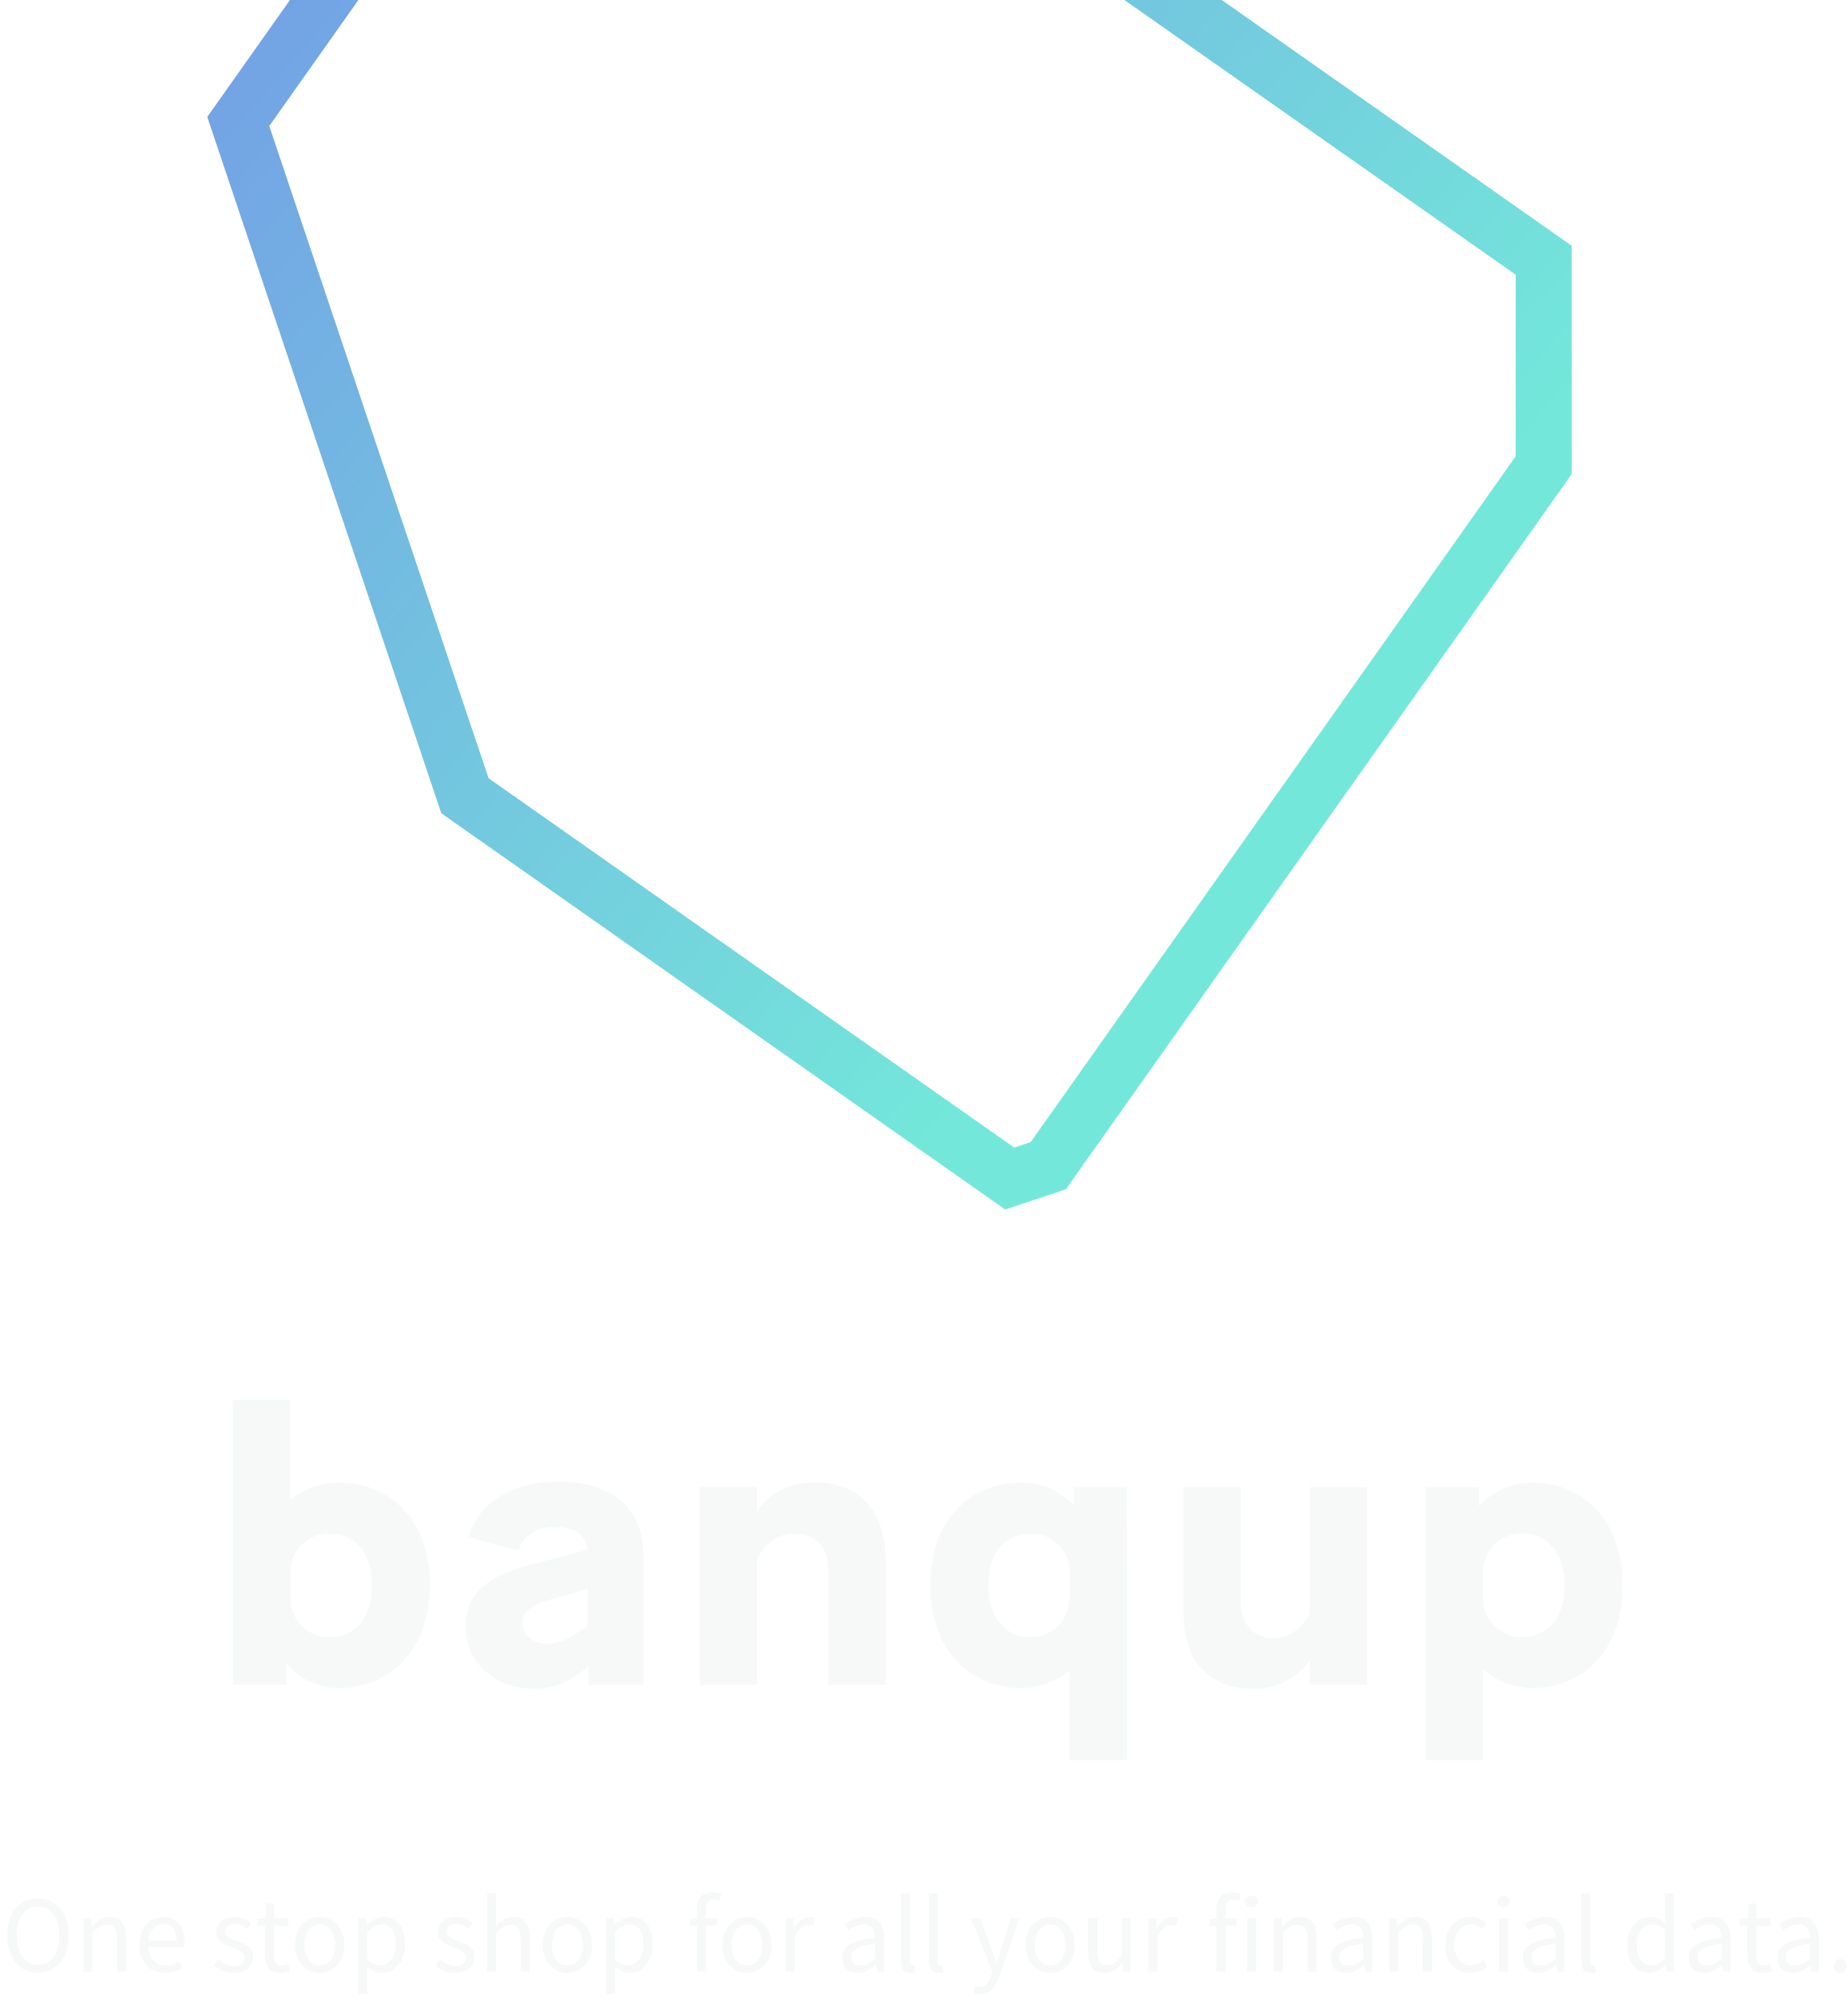
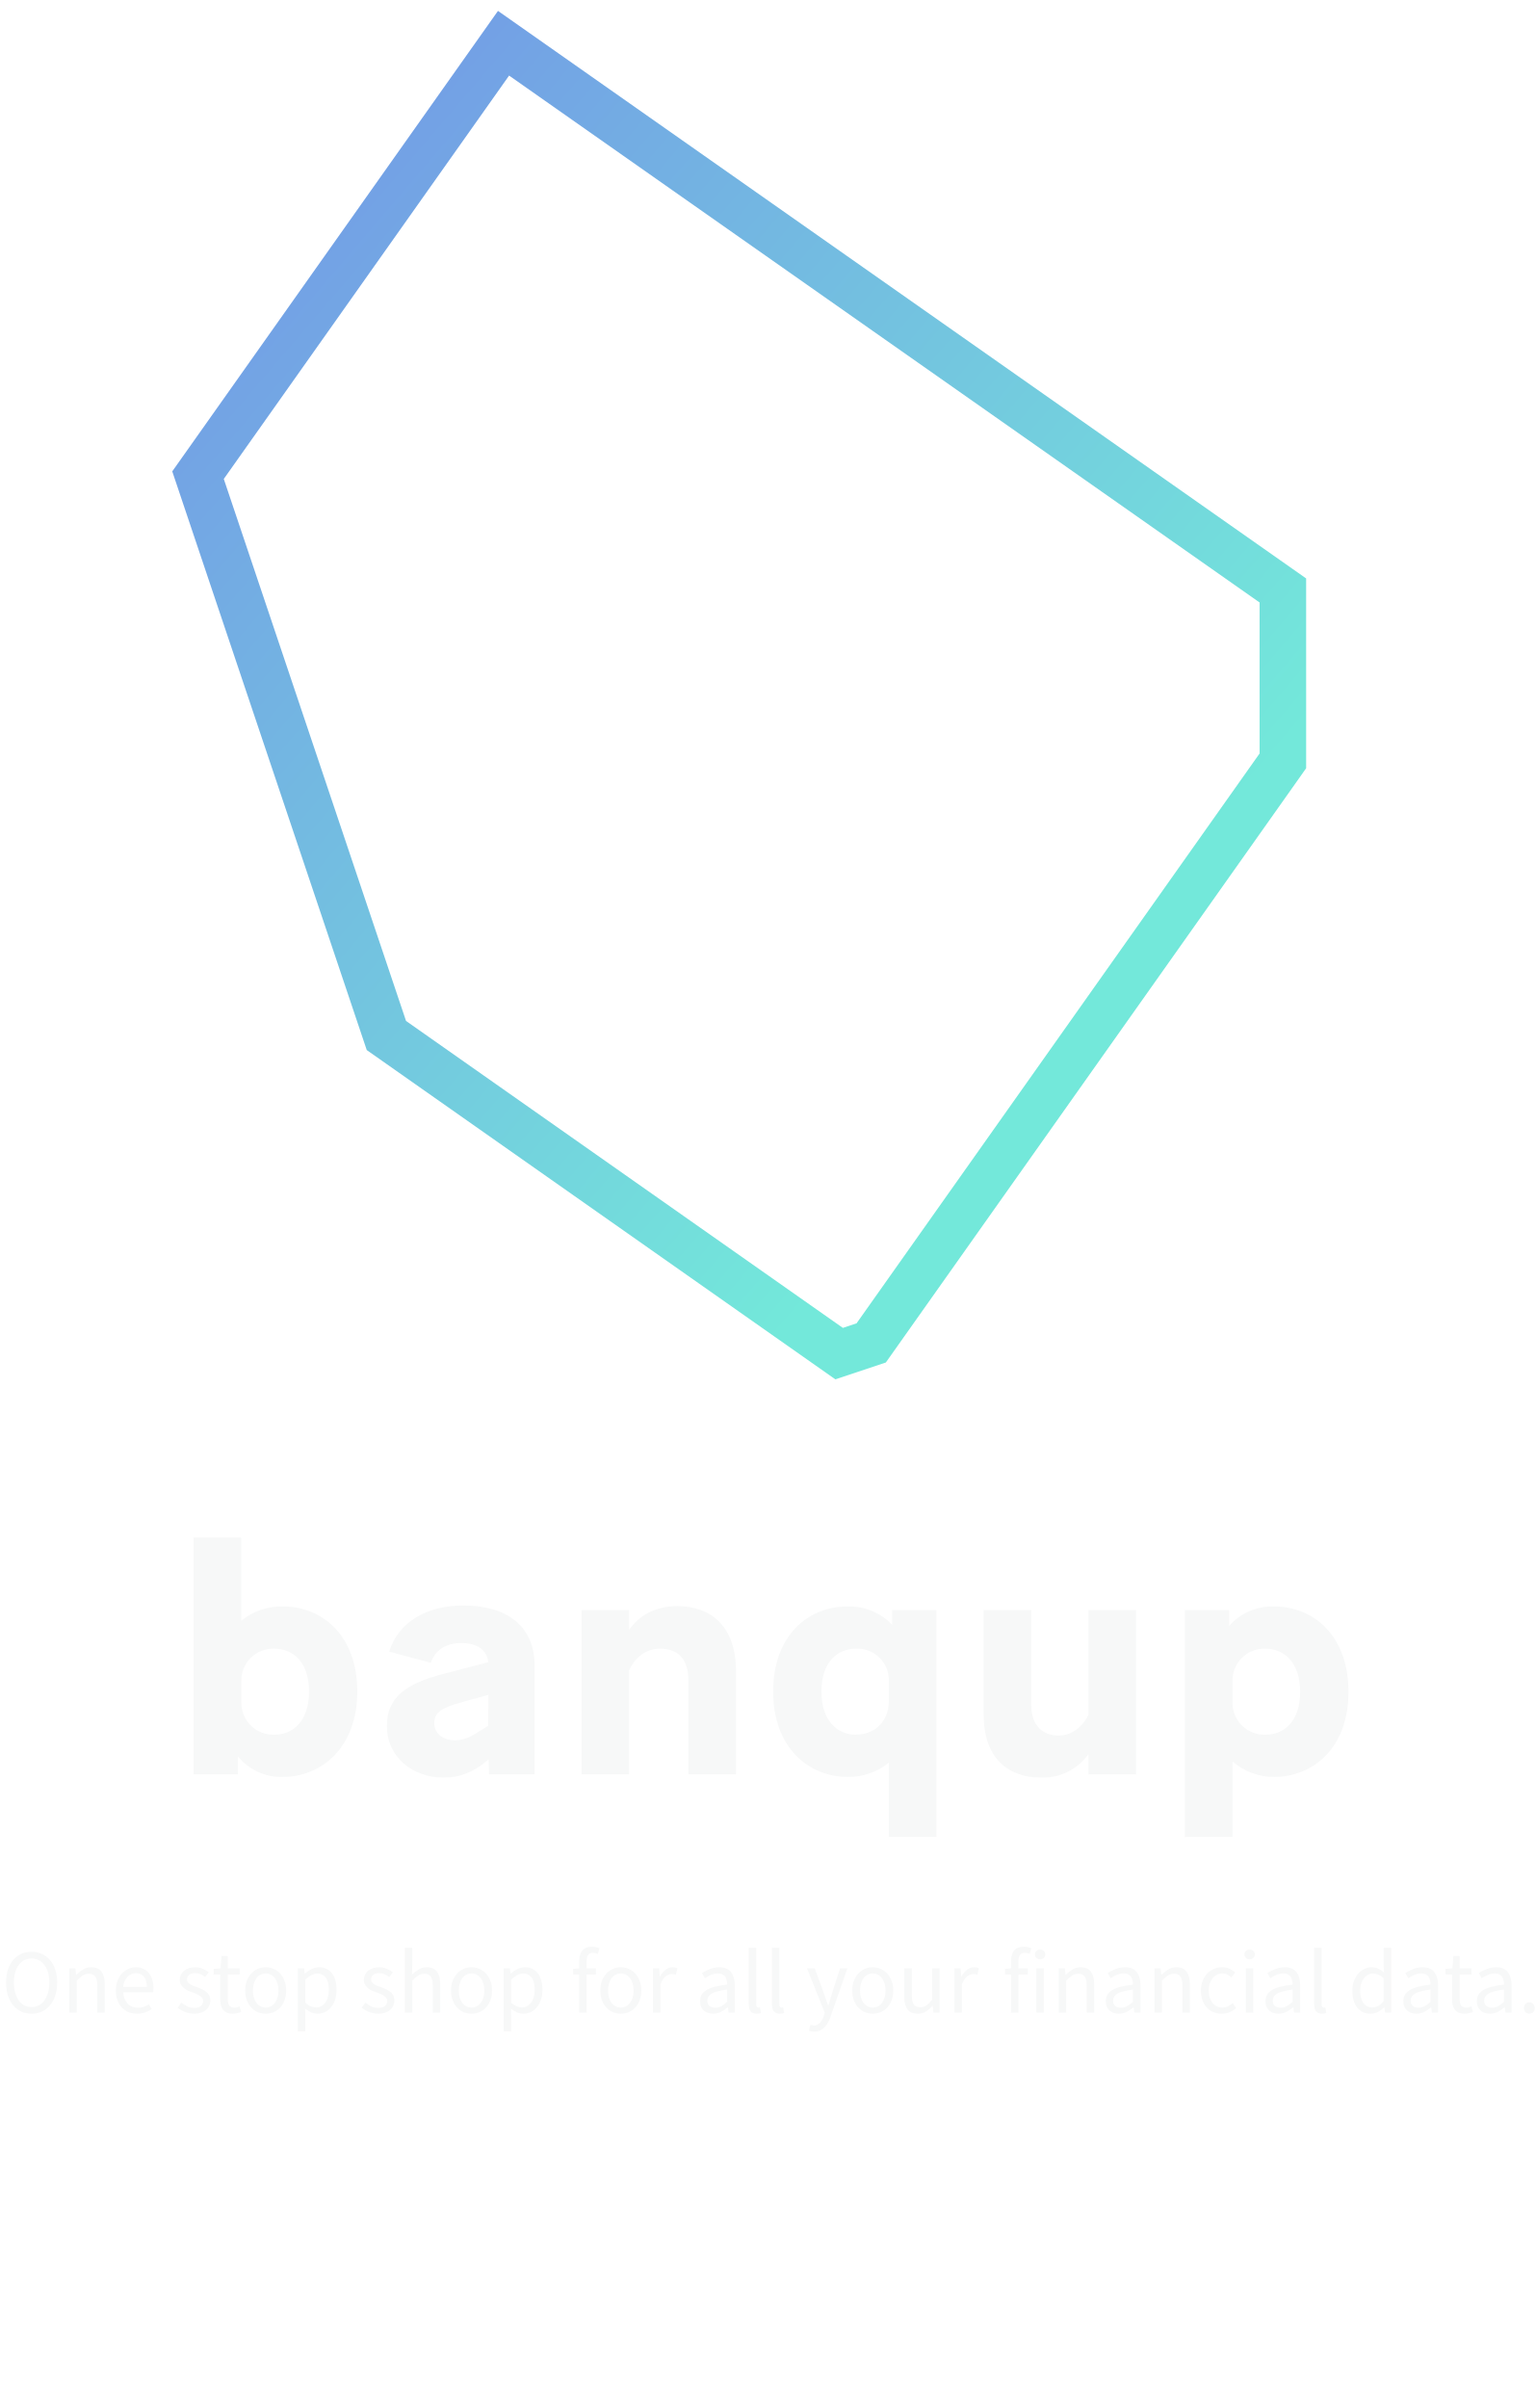
- <svg xmlns="http://www.w3.org/2000/svg" width="236" height="255" viewBox="0 0 236 255" fill="none">
+ <svg xmlns="http://www.w3.org/2000/svg" width="236" height="370" viewBox="0 0 236 255" fill="none">
  <path d="M76.532 -55.826L26.473 14.928L56.363 103.846L128.381 154.441L136.139 151.855L199.537 62.24L200.734 60.539V31.378L76.532 -55.826ZM193.581 35.075V58.275L131.635 145.841L129.537 146.537L62.401 99.372L34.392 16.093L78.24 -45.887L193.581 35.075Z" fill="url(#paint0_linear_1137_98)" />
  <path d="M43.484 215.529C42.168 215.573 40.859 215.312 39.66 214.767C38.462 214.223 37.406 213.409 36.575 212.39V215.136H29.75V178.752H37.07V191.547C38.87 190.06 41.149 189.276 43.484 189.339C49.476 189.339 54.91 193.748 54.91 202.409C54.91 211.07 49.357 215.529 43.484 215.529ZM42.161 209.048C44.976 209.048 47.493 207.02 47.493 202.409C47.493 197.798 44.954 195.821 42.161 195.821C41.492 195.797 40.826 195.91 40.202 196.153C39.579 196.396 39.013 196.764 38.538 197.234C38.063 197.704 37.689 198.266 37.441 198.886C37.192 199.505 37.074 200.169 37.093 200.836V203.982C37.069 204.651 37.184 205.318 37.429 205.941C37.674 206.565 38.045 207.131 38.519 207.606C38.992 208.081 39.558 208.454 40.181 208.702C40.805 208.95 41.473 209.068 42.144 209.048H42.161Z" fill="#F7F8F8" />
  <path d="M68.148 215.631C63.525 215.631 59.459 212.592 59.459 207.677C59.459 203.319 62.404 201.196 68.047 199.724L75.052 197.899C74.798 195.922 73.227 194.961 70.89 194.961C68.553 194.961 66.876 196.029 66.217 198L59.814 196.281C61.239 191.62 65.76 189.188 71.195 189.188C77.997 189.188 82.164 192.428 82.164 198.461V215.136H75.153L75.103 212.805L74.95 212.957C72.816 214.771 70.738 215.631 68.148 215.631ZM69.871 209.907C71.144 209.907 72.157 209.503 73.633 208.537L75.018 207.677L75.069 202.915L71.009 204.038C68.064 204.847 66.74 205.554 66.74 207.228C66.723 209.048 68.351 209.907 69.871 209.907Z" fill="#F7F8F8" />
  <path d="M96.686 199.168V215.136H89.366V189.895H96.686V192.934C98.263 190.687 100.752 189.289 104.102 189.289C109.283 189.289 113.112 192.428 113.112 199.269V215.136H105.792V200.735C105.792 197.242 104.063 195.821 101.422 195.821C99.479 195.821 97.649 196.989 96.686 199.168Z" fill="#F7F8F8" />
  <path d="M143.92 224.752H136.599V213.35C134.806 214.802 132.556 215.574 130.247 215.529C124.357 215.529 118.822 211.12 118.822 202.409C118.822 193.698 124.307 189.339 130.197 189.339C131.482 189.295 132.762 189.523 133.952 190.007C135.143 190.491 136.218 191.22 137.106 192.148V189.895H143.914L143.92 224.752ZM131.576 209.025C134.319 209.025 136.554 207.15 136.605 203.909V200.836C136.629 200.171 136.516 199.508 136.272 198.889C136.028 198.269 135.658 197.706 135.186 197.236C134.714 196.765 134.15 196.396 133.529 196.153C132.908 195.909 132.243 195.796 131.576 195.821C128.733 195.821 126.244 197.848 126.244 202.409C126.244 206.97 128.733 209.048 131.576 209.048V209.025Z" fill="#F7F8F8" />
  <path d="M167.277 212.036C166.452 213.194 165.351 214.13 164.073 214.757C162.795 215.385 161.38 215.685 159.957 215.631C154.928 215.631 151.172 212.643 151.172 205.953V189.895H158.493V204.465C158.493 207.835 160.424 209.177 162.71 209.177C164.49 209.177 166.269 208.054 167.283 205.981V189.895H174.603V215.136H167.283L167.277 212.036Z" fill="#F7F8F8" />
  <path d="M189.418 213.148V224.752H182.098V189.895H188.906V192.327C189.764 191.351 190.828 190.577 192.021 190.06C193.215 189.543 194.509 189.297 195.81 189.339C201.807 189.339 207.241 193.748 207.241 202.46C207.241 211.171 201.717 215.529 195.815 215.529C193.462 215.547 191.185 214.699 189.418 213.148ZM194.486 209.048C197.302 209.048 199.819 207.02 199.819 202.46C199.819 197.899 197.279 195.821 194.486 195.821C193.818 195.797 193.151 195.91 192.528 196.153C191.905 196.396 191.338 196.764 190.863 197.234C190.388 197.704 190.015 198.266 189.766 198.886C189.518 199.505 189.399 200.169 189.418 200.836V203.982C189.394 204.654 189.509 205.323 189.755 205.949C190.002 206.575 190.375 207.143 190.852 207.618C191.328 208.094 191.898 208.466 192.525 208.712C193.153 208.958 193.824 209.072 194.498 209.048H194.486Z" fill="#F7F8F8" />
  <path d="M4.855 251.92C4.276 251.92 3.744 251.808 3.259 251.584C2.783 251.36 2.372 251.043 2.027 250.632C1.682 250.212 1.411 249.708 1.215 249.12C1.028 248.523 0.935 247.855 0.935 247.118C0.935 246.381 1.028 245.723 1.215 245.144C1.411 244.556 1.682 244.061 2.027 243.66C2.372 243.249 2.783 242.937 3.259 242.722C3.744 242.507 4.276 242.4 4.855 242.4C5.434 242.4 5.961 242.512 6.437 242.736C6.922 242.951 7.338 243.263 7.683 243.674C8.038 244.075 8.308 244.57 8.495 245.158C8.691 245.737 8.789 246.39 8.789 247.118C8.789 247.855 8.691 248.523 8.495 249.12C8.308 249.708 8.038 250.212 7.683 250.632C7.338 251.043 6.922 251.36 6.437 251.584C5.961 251.808 5.434 251.92 4.855 251.92ZM4.855 250.898C5.266 250.898 5.634 250.809 5.961 250.632C6.297 250.455 6.582 250.203 6.815 249.876C7.058 249.54 7.244 249.143 7.375 248.686C7.506 248.219 7.571 247.697 7.571 247.118C7.571 246.549 7.506 246.035 7.375 245.578C7.244 245.121 7.058 244.733 6.815 244.416C6.582 244.099 6.297 243.856 5.961 243.688C5.634 243.511 5.266 243.422 4.855 243.422C4.444 243.422 4.071 243.511 3.735 243.688C3.408 243.856 3.124 244.099 2.881 244.416C2.648 244.733 2.466 245.121 2.335 245.578C2.204 246.035 2.139 246.549 2.139 247.118C2.139 247.697 2.204 248.219 2.335 248.686C2.466 249.143 2.648 249.54 2.881 249.876C3.124 250.203 3.408 250.455 3.735 250.632C4.071 250.809 4.444 250.898 4.855 250.898ZM10.652 251.752V244.948H11.604L11.702 245.928H11.744C12.071 245.601 12.411 245.331 12.766 245.116C13.13 244.892 13.55 244.78 14.026 244.78C14.745 244.78 15.267 245.004 15.594 245.452C15.93 245.9 16.098 246.563 16.098 247.44V251.752H14.95V247.594C14.95 246.95 14.847 246.488 14.642 246.208C14.437 245.919 14.11 245.774 13.662 245.774C13.307 245.774 12.995 245.863 12.724 246.04C12.453 246.217 12.145 246.479 11.8 246.824V251.752H10.652ZM21.066 251.92C20.609 251.92 20.18 251.841 19.778 251.682C19.386 251.514 19.041 251.281 18.742 250.982C18.453 250.674 18.224 250.301 18.056 249.862C17.888 249.423 17.804 248.924 17.804 248.364C17.804 247.804 17.888 247.305 18.056 246.866C18.233 246.418 18.462 246.04 18.742 245.732C19.032 245.424 19.358 245.191 19.722 245.032C20.086 244.864 20.464 244.78 20.856 244.78C21.285 244.78 21.668 244.855 22.004 245.004C22.349 245.153 22.634 245.368 22.858 245.648C23.091 245.928 23.269 246.264 23.39 246.656C23.512 247.048 23.572 247.487 23.572 247.972C23.572 248.093 23.567 248.215 23.558 248.336C23.558 248.448 23.549 248.546 23.53 248.63H18.938C18.985 249.358 19.209 249.937 19.61 250.366C20.021 250.786 20.553 250.996 21.206 250.996C21.533 250.996 21.831 250.949 22.102 250.856C22.382 250.753 22.648 250.623 22.9 250.464L23.306 251.22C23.008 251.407 22.676 251.57 22.312 251.71C21.948 251.85 21.533 251.92 21.066 251.92ZM18.924 247.804H22.564C22.564 247.113 22.415 246.591 22.116 246.236C21.827 245.872 21.416 245.69 20.884 245.69C20.642 245.69 20.408 245.737 20.184 245.83C19.97 245.923 19.773 246.063 19.596 246.25C19.419 246.427 19.27 246.647 19.148 246.908C19.036 247.169 18.962 247.468 18.924 247.804ZM29.834 251.92C29.349 251.92 28.887 251.831 28.448 251.654C28.009 251.477 27.627 251.253 27.3 250.982L27.874 250.212C28.173 250.455 28.476 250.651 28.784 250.8C29.102 250.949 29.465 251.024 29.876 251.024C30.324 251.024 30.66 250.921 30.884 250.716C31.108 250.511 31.22 250.259 31.22 249.96C31.22 249.783 31.174 249.629 31.08 249.498C30.987 249.367 30.866 249.255 30.716 249.162C30.576 249.059 30.413 248.971 30.226 248.896C30.04 248.821 29.853 248.747 29.666 248.672C29.424 248.588 29.181 248.495 28.938 248.392C28.695 248.28 28.476 248.149 28.28 248C28.093 247.841 27.939 247.659 27.818 247.454C27.697 247.249 27.636 247.001 27.636 246.712C27.636 246.441 27.688 246.189 27.79 245.956C27.902 245.713 28.056 245.508 28.252 245.34C28.457 245.163 28.705 245.027 28.994 244.934C29.284 244.831 29.61 244.78 29.974 244.78C30.404 244.78 30.796 244.855 31.15 245.004C31.514 245.153 31.827 245.335 32.088 245.55L31.542 246.278C31.309 246.101 31.066 245.956 30.814 245.844C30.562 245.732 30.287 245.676 29.988 245.676C29.559 245.676 29.241 245.774 29.036 245.97C28.84 246.166 28.742 246.395 28.742 246.656C28.742 246.815 28.784 246.955 28.868 247.076C28.952 247.188 29.064 247.291 29.204 247.384C29.344 247.468 29.503 247.547 29.68 247.622C29.867 247.687 30.058 247.757 30.254 247.832C30.497 247.925 30.739 248.023 30.982 248.126C31.234 248.229 31.458 248.359 31.654 248.518C31.85 248.667 32.009 248.854 32.13 249.078C32.261 249.302 32.326 249.573 32.326 249.89C32.326 250.17 32.27 250.431 32.158 250.674C32.056 250.917 31.897 251.131 31.682 251.318C31.477 251.505 31.215 251.649 30.898 251.752C30.59 251.864 30.235 251.92 29.834 251.92ZM35.79 251.92C35.426 251.92 35.118 251.864 34.866 251.752C34.623 251.64 34.423 251.486 34.264 251.29C34.115 251.094 34.007 250.856 33.942 250.576C33.877 250.296 33.844 249.988 33.844 249.652V245.886H32.836V245.018L33.9 244.948L34.04 243.044H35.006V244.948H36.84V245.886H35.006V249.666C35.006 250.086 35.081 250.413 35.23 250.646C35.389 250.87 35.664 250.982 36.056 250.982C36.177 250.982 36.308 250.963 36.448 250.926C36.588 250.889 36.714 250.847 36.826 250.8L37.05 251.668C36.863 251.733 36.658 251.789 36.434 251.836C36.219 251.892 36.005 251.92 35.79 251.92ZM40.833 251.92C40.413 251.92 40.012 251.841 39.629 251.682C39.256 251.523 38.924 251.295 38.635 250.996C38.346 250.688 38.112 250.315 37.935 249.876C37.767 249.428 37.683 248.924 37.683 248.364C37.683 247.795 37.767 247.291 37.935 246.852C38.112 246.404 38.346 246.026 38.635 245.718C38.924 245.41 39.256 245.177 39.629 245.018C40.012 244.859 40.413 244.78 40.833 244.78C41.253 244.78 41.65 244.859 42.023 245.018C42.406 245.177 42.742 245.41 43.031 245.718C43.32 246.026 43.549 246.404 43.717 246.852C43.894 247.291 43.983 247.795 43.983 248.364C43.983 248.924 43.894 249.428 43.717 249.876C43.549 250.315 43.32 250.688 43.031 250.996C42.742 251.295 42.406 251.523 42.023 251.682C41.65 251.841 41.253 251.92 40.833 251.92ZM40.833 250.968C41.122 250.968 41.388 250.907 41.631 250.786C41.874 250.655 42.079 250.478 42.247 250.254C42.424 250.021 42.56 249.745 42.653 249.428C42.746 249.111 42.793 248.756 42.793 248.364C42.793 247.972 42.746 247.617 42.653 247.3C42.56 246.973 42.424 246.693 42.247 246.46C42.079 246.227 41.874 246.049 41.631 245.928C41.388 245.797 41.122 245.732 40.833 245.732C40.544 245.732 40.278 245.797 40.035 245.928C39.792 246.049 39.582 246.227 39.405 246.46C39.237 246.693 39.106 246.973 39.013 247.3C38.92 247.617 38.873 247.972 38.873 248.364C38.873 248.756 38.92 249.111 39.013 249.428C39.106 249.745 39.237 250.021 39.405 250.254C39.582 250.478 39.792 250.655 40.035 250.786C40.278 250.907 40.544 250.968 40.833 250.968ZM45.775 254.622V244.948H46.727L46.825 245.732H46.867C47.175 245.471 47.511 245.247 47.875 245.06C48.248 244.873 48.636 244.78 49.037 244.78C49.476 244.78 49.863 244.864 50.199 245.032C50.535 245.191 50.815 245.424 51.039 245.732C51.263 246.031 51.431 246.395 51.543 246.824C51.664 247.244 51.725 247.72 51.725 248.252C51.725 248.831 51.646 249.349 51.487 249.806C51.328 250.254 51.114 250.637 50.843 250.954C50.572 251.271 50.26 251.514 49.905 251.682C49.55 251.841 49.177 251.92 48.785 251.92C48.468 251.92 48.15 251.85 47.833 251.71C47.525 251.57 47.212 251.379 46.895 251.136L46.923 252.326V254.622H45.775ZM48.589 250.954C48.869 250.954 49.126 250.893 49.359 250.772C49.602 250.641 49.807 250.464 49.975 250.24C50.152 250.007 50.288 249.722 50.381 249.386C50.484 249.05 50.535 248.672 50.535 248.252C50.535 247.879 50.502 247.538 50.437 247.23C50.372 246.922 50.264 246.661 50.115 246.446C49.975 246.222 49.788 246.049 49.555 245.928C49.331 245.807 49.06 245.746 48.743 245.746C48.454 245.746 48.16 245.825 47.861 245.984C47.572 246.143 47.259 246.371 46.923 246.67V250.24C47.231 250.501 47.53 250.688 47.819 250.8C48.108 250.903 48.365 250.954 48.589 250.954ZM58.121 251.92C57.636 251.92 57.174 251.831 56.735 251.654C56.297 251.477 55.914 251.253 55.587 250.982L56.161 250.212C56.46 250.455 56.763 250.651 57.071 250.8C57.389 250.949 57.753 251.024 58.163 251.024C58.611 251.024 58.947 250.921 59.171 250.716C59.395 250.511 59.507 250.259 59.507 249.96C59.507 249.783 59.461 249.629 59.367 249.498C59.274 249.367 59.153 249.255 59.003 249.162C58.863 249.059 58.7 248.971 58.513 248.896C58.327 248.821 58.14 248.747 57.953 248.672C57.711 248.588 57.468 248.495 57.225 248.392C56.983 248.28 56.763 248.149 56.567 248C56.381 247.841 56.227 247.659 56.105 247.454C55.984 247.249 55.923 247.001 55.923 246.712C55.923 246.441 55.975 246.189 56.077 245.956C56.189 245.713 56.343 245.508 56.539 245.34C56.745 245.163 56.992 245.027 57.281 244.934C57.571 244.831 57.897 244.78 58.261 244.78C58.691 244.78 59.083 244.855 59.437 245.004C59.801 245.153 60.114 245.335 60.375 245.55L59.829 246.278C59.596 246.101 59.353 245.956 59.101 245.844C58.849 245.732 58.574 245.676 58.275 245.676C57.846 245.676 57.529 245.774 57.323 245.97C57.127 246.166 57.029 246.395 57.029 246.656C57.029 246.815 57.071 246.955 57.155 247.076C57.239 247.188 57.351 247.291 57.491 247.384C57.631 247.468 57.79 247.547 57.967 247.622C58.154 247.687 58.345 247.757 58.541 247.832C58.784 247.925 59.027 248.023 59.269 248.126C59.521 248.229 59.745 248.359 59.941 248.518C60.137 248.667 60.296 248.854 60.417 249.078C60.548 249.302 60.613 249.573 60.613 249.89C60.613 250.17 60.557 250.431 60.445 250.674C60.343 250.917 60.184 251.131 59.969 251.318C59.764 251.505 59.503 251.649 59.185 251.752C58.877 251.864 58.523 251.92 58.121 251.92ZM62.209 251.752V241.784H63.356V244.5L63.315 245.9C63.641 245.592 63.982 245.331 64.337 245.116C64.691 244.892 65.106 244.78 65.582 244.78C66.301 244.78 66.824 245.004 67.15 245.452C67.487 245.9 67.654 246.563 67.654 247.44V251.752H66.507V247.594C66.507 246.95 66.404 246.488 66.198 246.208C65.993 245.919 65.666 245.774 65.219 245.774C64.864 245.774 64.551 245.863 64.281 246.04C64.01 246.217 63.702 246.479 63.356 246.824V251.752H62.209ZM72.47 251.92C72.05 251.92 71.648 251.841 71.266 251.682C70.892 251.523 70.561 251.295 70.272 250.996C69.982 250.688 69.749 250.315 69.572 249.876C69.404 249.428 69.32 248.924 69.32 248.364C69.32 247.795 69.404 247.291 69.572 246.852C69.749 246.404 69.982 246.026 70.272 245.718C70.561 245.41 70.892 245.177 71.266 245.018C71.648 244.859 72.05 244.78 72.47 244.78C72.89 244.78 73.286 244.859 73.66 245.018C74.042 245.177 74.378 245.41 74.668 245.718C74.957 246.026 75.186 246.404 75.354 246.852C75.531 247.291 75.62 247.795 75.62 248.364C75.62 248.924 75.531 249.428 75.354 249.876C75.186 250.315 74.957 250.688 74.668 250.996C74.378 251.295 74.042 251.523 73.66 251.682C73.286 251.841 72.89 251.92 72.47 251.92ZM72.47 250.968C72.759 250.968 73.025 250.907 73.268 250.786C73.51 250.655 73.716 250.478 73.884 250.254C74.061 250.021 74.196 249.745 74.29 249.428C74.383 249.111 74.43 248.756 74.43 248.364C74.43 247.972 74.383 247.617 74.29 247.3C74.196 246.973 74.061 246.693 73.884 246.46C73.716 246.227 73.51 246.049 73.268 245.928C73.025 245.797 72.759 245.732 72.47 245.732C72.18 245.732 71.914 245.797 71.672 245.928C71.429 246.049 71.219 246.227 71.042 246.46C70.874 246.693 70.743 246.973 70.65 247.3C70.556 247.617 70.51 247.972 70.51 248.364C70.51 248.756 70.556 249.111 70.65 249.428C70.743 249.745 70.874 250.021 71.042 250.254C71.219 250.478 71.429 250.655 71.672 250.786C71.914 250.907 72.18 250.968 72.47 250.968ZM77.412 254.622V244.948H78.364L78.462 245.732H78.504C78.812 245.471 79.148 245.247 79.512 245.06C79.885 244.873 80.272 244.78 80.674 244.78C81.112 244.78 81.5 244.864 81.836 245.032C82.172 245.191 82.452 245.424 82.676 245.732C82.9 246.031 83.068 246.395 83.18 246.824C83.301 247.244 83.362 247.72 83.362 248.252C83.362 248.831 83.282 249.349 83.124 249.806C82.965 250.254 82.75 250.637 82.48 250.954C82.209 251.271 81.896 251.514 81.542 251.682C81.187 251.841 80.814 251.92 80.422 251.92C80.104 251.92 79.787 251.85 79.47 251.71C79.162 251.57 78.849 251.379 78.532 251.136L78.56 252.326V254.622H77.412ZM80.226 250.954C80.506 250.954 80.762 250.893 80.996 250.772C81.238 250.641 81.444 250.464 81.612 250.24C81.789 250.007 81.924 249.722 82.018 249.386C82.12 249.05 82.172 248.672 82.172 248.252C82.172 247.879 82.139 247.538 82.074 247.23C82.008 246.922 81.901 246.661 81.752 246.446C81.612 246.222 81.425 246.049 81.192 245.928C80.968 245.807 80.697 245.746 80.38 245.746C80.09 245.746 79.796 245.825 79.498 245.984C79.208 246.143 78.896 246.371 78.56 246.67V250.24C78.868 250.501 79.166 250.688 79.456 250.8C79.745 250.903 80.002 250.954 80.226 250.954ZM89.01 251.752V245.886H88.086V245.018L89.01 244.948V243.87C89.01 243.17 89.169 242.619 89.486 242.218C89.813 241.817 90.317 241.616 90.998 241.616C91.213 241.616 91.413 241.639 91.6 241.686C91.796 241.723 91.973 241.775 92.132 241.84L91.88 242.722C91.628 242.61 91.371 242.554 91.11 242.554C90.475 242.554 90.158 242.993 90.158 243.87V244.948H91.6V245.886H90.158V251.752H89.01ZM95.411 251.92C94.991 251.92 94.59 251.841 94.207 251.682C93.834 251.523 93.502 251.295 93.213 250.996C92.924 250.688 92.691 250.315 92.513 249.876C92.345 249.428 92.261 248.924 92.261 248.364C92.261 247.795 92.345 247.291 92.513 246.852C92.691 246.404 92.924 246.026 93.213 245.718C93.502 245.41 93.834 245.177 94.207 245.018C94.59 244.859 94.991 244.78 95.411 244.78C95.831 244.78 96.228 244.859 96.601 245.018C96.984 245.177 97.32 245.41 97.609 245.718C97.898 246.026 98.127 246.404 98.295 246.852C98.472 247.291 98.561 247.795 98.561 248.364C98.561 248.924 98.472 249.428 98.295 249.876C98.127 250.315 97.898 250.688 97.609 250.996C97.32 251.295 96.984 251.523 96.601 251.682C96.228 251.841 95.831 251.92 95.411 251.92ZM95.411 250.968C95.701 250.968 95.966 250.907 96.209 250.786C96.452 250.655 96.657 250.478 96.825 250.254C97.002 250.021 97.138 249.745 97.231 249.428C97.325 249.111 97.371 248.756 97.371 248.364C97.371 247.972 97.325 247.617 97.231 247.3C97.138 246.973 97.002 246.693 96.825 246.46C96.657 246.227 96.452 246.049 96.209 245.928C95.966 245.797 95.701 245.732 95.411 245.732C95.122 245.732 94.856 245.797 94.613 245.928C94.371 246.049 94.16 246.227 93.983 246.46C93.815 246.693 93.684 246.973 93.591 247.3C93.498 247.617 93.451 247.972 93.451 248.364C93.451 248.756 93.498 249.111 93.591 249.428C93.684 249.745 93.815 250.021 93.983 250.254C94.16 250.478 94.371 250.655 94.613 250.786C94.856 250.907 95.122 250.968 95.411 250.968ZM100.353 251.752V244.948H101.305L101.403 246.18H101.445C101.678 245.751 101.958 245.41 102.285 245.158C102.621 244.906 102.985 244.78 103.377 244.78C103.648 244.78 103.89 244.827 104.105 244.92L103.881 245.928C103.769 245.891 103.666 245.863 103.573 245.844C103.48 245.825 103.363 245.816 103.223 245.816C102.934 245.816 102.63 245.933 102.313 246.166C102.005 246.399 101.734 246.805 101.501 247.384V251.752H100.353ZM109.577 251.92C109.008 251.92 108.532 251.752 108.149 251.416C107.776 251.08 107.589 250.604 107.589 249.988C107.589 249.241 107.921 248.672 108.583 248.28C109.246 247.879 110.305 247.599 111.761 247.44C111.761 247.225 111.738 247.015 111.691 246.81C111.654 246.605 111.584 246.423 111.481 246.264C111.379 246.105 111.234 245.979 111.047 245.886C110.87 245.783 110.641 245.732 110.361 245.732C109.969 245.732 109.601 245.807 109.255 245.956C108.91 246.105 108.602 246.273 108.331 246.46L107.883 245.662C108.201 245.457 108.588 245.261 109.045 245.074C109.503 244.878 110.007 244.78 110.557 244.78C111.388 244.78 111.99 245.037 112.363 245.55C112.737 246.054 112.923 246.731 112.923 247.58V251.752H111.971L111.873 250.94H111.831C111.505 251.211 111.155 251.444 110.781 251.64C110.408 251.827 110.007 251.92 109.577 251.92ZM109.913 250.996C110.24 250.996 110.548 250.921 110.837 250.772C111.127 250.613 111.435 250.385 111.761 250.086V248.196C111.192 248.271 110.711 248.359 110.319 248.462C109.937 248.565 109.624 248.686 109.381 248.826C109.148 248.966 108.975 249.129 108.863 249.316C108.761 249.493 108.709 249.689 108.709 249.904C108.709 250.296 108.826 250.576 109.059 250.744C109.293 250.912 109.577 250.996 109.913 250.996ZM116.282 251.92C115.843 251.92 115.531 251.789 115.344 251.528C115.157 251.267 115.064 250.884 115.064 250.38V241.784H116.212V250.464C116.212 250.651 116.245 250.781 116.31 250.856C116.375 250.931 116.45 250.968 116.534 250.968C116.571 250.968 116.604 250.968 116.632 250.968C116.669 250.968 116.721 250.959 116.786 250.94L116.94 251.808C116.865 251.845 116.777 251.873 116.674 251.892C116.571 251.911 116.441 251.92 116.282 251.92ZM119.85 251.92C119.412 251.92 119.099 251.789 118.912 251.528C118.726 251.267 118.632 250.884 118.632 250.38V241.784H119.78V250.464C119.78 250.651 119.813 250.781 119.878 250.856C119.944 250.931 120.018 250.968 120.102 250.968C120.14 250.968 120.172 250.968 120.2 250.968C120.238 250.968 120.289 250.959 120.354 250.94L120.508 251.808C120.434 251.845 120.345 251.873 120.242 251.892C120.14 251.911 120.009 251.92 119.85 251.92ZM125.115 254.678C124.957 254.678 124.812 254.664 124.681 254.636C124.551 254.617 124.429 254.585 124.317 254.538L124.541 253.628C124.616 253.647 124.7 253.665 124.793 253.684C124.887 253.712 124.975 253.726 125.059 253.726C125.451 253.726 125.769 253.586 126.011 253.306C126.263 253.035 126.459 252.69 126.599 252.27L126.753 251.766L124.023 244.948H125.213L126.599 248.714C126.702 249.013 126.809 249.33 126.921 249.666C127.043 249.993 127.155 250.315 127.257 250.632H127.313C127.416 250.324 127.514 250.002 127.607 249.666C127.701 249.33 127.794 249.013 127.887 248.714L129.105 244.948H130.225L127.663 252.312C127.542 252.648 127.407 252.961 127.257 253.25C127.108 253.539 126.931 253.787 126.725 253.992C126.52 254.207 126.287 254.375 126.025 254.496C125.764 254.617 125.461 254.678 125.115 254.678ZM134.13 251.92C133.71 251.92 133.309 251.841 132.926 251.682C132.553 251.523 132.221 251.295 131.932 250.996C131.643 250.688 131.409 250.315 131.232 249.876C131.064 249.428 130.98 248.924 130.98 248.364C130.98 247.795 131.064 247.291 131.232 246.852C131.409 246.404 131.643 246.026 131.932 245.718C132.221 245.41 132.553 245.177 132.926 245.018C133.309 244.859 133.71 244.78 134.13 244.78C134.55 244.78 134.947 244.859 135.32 245.018C135.703 245.177 136.039 245.41 136.328 245.718C136.617 246.026 136.846 246.404 137.014 246.852C137.191 247.291 137.28 247.795 137.28 248.364C137.28 248.924 137.191 249.428 137.014 249.876C136.846 250.315 136.617 250.688 136.328 250.996C136.039 251.295 135.703 251.523 135.32 251.682C134.947 251.841 134.55 251.92 134.13 251.92ZM134.13 250.968C134.419 250.968 134.685 250.907 134.928 250.786C135.171 250.655 135.376 250.478 135.544 250.254C135.721 250.021 135.857 249.745 135.95 249.428C136.043 249.111 136.09 248.756 136.09 248.364C136.09 247.972 136.043 247.617 135.95 247.3C135.857 246.973 135.721 246.693 135.544 246.46C135.376 246.227 135.171 246.049 134.928 245.928C134.685 245.797 134.419 245.732 134.13 245.732C133.841 245.732 133.575 245.797 133.332 245.928C133.089 246.049 132.879 246.227 132.702 246.46C132.534 246.693 132.403 246.973 132.31 247.3C132.217 247.617 132.17 247.972 132.17 248.364C132.17 248.756 132.217 249.111 132.31 249.428C132.403 249.745 132.534 250.021 132.702 250.254C132.879 250.478 133.089 250.655 133.332 250.786C133.575 250.907 133.841 250.968 134.13 250.968ZM141.06 251.92C140.332 251.92 139.8 251.696 139.464 251.248C139.137 250.8 138.974 250.137 138.974 249.26V244.948H140.136V249.106C140.136 249.75 140.234 250.217 140.43 250.506C140.635 250.786 140.962 250.926 141.41 250.926C141.764 250.926 142.077 250.837 142.348 250.66C142.618 250.473 142.917 250.179 143.244 249.778V244.948H144.392V251.752H143.44L143.342 250.688H143.3C142.982 251.061 142.646 251.36 142.292 251.584C141.946 251.808 141.536 251.92 141.06 251.92ZM146.687 251.752V244.948H147.639L147.737 246.18H147.779C148.012 245.751 148.292 245.41 148.619 245.158C148.955 244.906 149.319 244.78 149.711 244.78C149.982 244.78 150.224 244.827 150.439 244.92L150.215 245.928C150.103 245.891 150 245.863 149.907 245.844C149.814 245.825 149.697 245.816 149.557 245.816C149.268 245.816 148.964 245.933 148.647 246.166C148.339 246.399 148.068 246.805 147.835 247.384V251.752H146.687ZM155.373 251.752V245.886H154.449V245.018L155.373 244.948V243.87C155.373 243.17 155.532 242.619 155.849 242.218C156.176 241.817 156.68 241.616 157.361 241.616C157.576 241.616 157.777 241.639 157.963 241.686C158.159 241.723 158.337 241.775 158.495 241.84L158.243 242.722C157.991 242.61 157.735 242.554 157.473 242.554C156.839 242.554 156.521 242.993 156.521 243.87V244.948H157.963V245.886H156.521V251.752H155.373ZM159.265 251.752V244.948H160.413V251.752H159.265ZM159.853 243.548C159.629 243.548 159.438 243.478 159.279 243.338C159.13 243.198 159.055 243.021 159.055 242.806C159.055 242.582 159.13 242.405 159.279 242.274C159.438 242.134 159.629 242.064 159.853 242.064C160.077 242.064 160.264 242.134 160.413 242.274C160.572 242.405 160.651 242.582 160.651 242.806C160.651 243.021 160.572 243.198 160.413 243.338C160.264 243.478 160.077 243.548 159.853 243.548ZM162.711 251.752V244.948H163.663L163.761 245.928H163.803C164.129 245.601 164.47 245.331 164.825 245.116C165.189 244.892 165.609 244.78 166.085 244.78C166.803 244.78 167.326 245.004 167.653 245.452C167.989 245.9 168.157 246.563 168.157 247.44V251.752H167.009V247.594C167.009 246.95 166.906 246.488 166.701 246.208C166.495 245.919 166.169 245.774 165.721 245.774C165.366 245.774 165.053 245.863 164.783 246.04C164.512 246.217 164.204 246.479 163.859 246.824V251.752H162.711ZM171.935 251.92C171.365 251.92 170.889 251.752 170.507 251.416C170.133 251.08 169.947 250.604 169.947 249.988C169.947 249.241 170.278 248.672 170.941 248.28C171.603 247.879 172.663 247.599 174.119 247.44C174.119 247.225 174.095 247.015 174.049 246.81C174.011 246.605 173.941 246.423 173.839 246.264C173.736 246.105 173.591 245.979 173.405 245.886C173.227 245.783 172.999 245.732 172.719 245.732C172.327 245.732 171.958 245.807 171.613 245.956C171.267 246.105 170.959 246.273 170.689 246.46L170.241 245.662C170.558 245.457 170.945 245.261 171.403 245.074C171.86 244.878 172.364 244.78 172.915 244.78C173.745 244.78 174.347 245.037 174.721 245.55C175.094 246.054 175.281 246.731 175.281 247.58V251.752H174.329L174.231 250.94H174.189C173.862 251.211 173.512 251.444 173.139 251.64C172.765 251.827 172.364 251.92 171.935 251.92ZM172.271 250.996C172.597 250.996 172.905 250.921 173.195 250.772C173.484 250.613 173.792 250.385 174.119 250.086V248.196C173.549 248.271 173.069 248.359 172.677 248.462C172.294 248.565 171.981 248.686 171.739 248.826C171.505 248.966 171.333 249.129 171.221 249.316C171.118 249.493 171.067 249.689 171.067 249.904C171.067 250.296 171.183 250.576 171.417 250.744C171.65 250.912 171.935 250.996 172.271 250.996ZM177.421 251.752V244.948H178.373L178.471 245.928H178.513C178.84 245.601 179.181 245.331 179.535 245.116C179.899 244.892 180.319 244.78 180.795 244.78C181.514 244.78 182.037 245.004 182.363 245.452C182.699 245.9 182.867 246.563 182.867 247.44V251.752H181.719V247.594C181.719 246.95 181.617 246.488 181.411 246.208C181.206 245.919 180.879 245.774 180.431 245.774C180.077 245.774 179.764 245.863 179.493 246.04C179.223 246.217 178.915 246.479 178.569 246.824V251.752H177.421ZM187.766 251.92C187.318 251.92 186.898 251.841 186.506 251.682C186.114 251.523 185.773 251.295 185.484 250.996C185.204 250.688 184.98 250.315 184.812 249.876C184.653 249.428 184.574 248.924 184.574 248.364C184.574 247.795 184.662 247.291 184.84 246.852C185.017 246.404 185.255 246.026 185.554 245.718C185.852 245.41 186.198 245.177 186.59 245.018C186.991 244.859 187.411 244.78 187.85 244.78C188.298 244.78 188.68 244.859 188.998 245.018C189.315 245.177 189.595 245.363 189.838 245.578L189.25 246.334C189.054 246.157 188.844 246.012 188.62 245.9C188.405 245.788 188.162 245.732 187.892 245.732C187.584 245.732 187.299 245.797 187.038 245.928C186.776 246.049 186.552 246.227 186.366 246.46C186.179 246.693 186.03 246.973 185.918 247.3C185.815 247.617 185.764 247.972 185.764 248.364C185.764 248.756 185.815 249.111 185.918 249.428C186.02 249.745 186.16 250.021 186.338 250.254C186.524 250.478 186.748 250.655 187.01 250.786C187.271 250.907 187.556 250.968 187.864 250.968C188.181 250.968 188.47 250.903 188.732 250.772C189.002 250.632 189.245 250.469 189.46 250.282L189.964 251.052C189.656 251.323 189.315 251.537 188.942 251.696C188.568 251.845 188.176 251.92 187.766 251.92ZM191.462 251.752V244.948H192.61V251.752H191.462ZM192.05 243.548C191.826 243.548 191.635 243.478 191.476 243.338C191.327 243.198 191.252 243.021 191.252 242.806C191.252 242.582 191.327 242.405 191.476 242.274C191.635 242.134 191.826 242.064 192.05 242.064C192.274 242.064 192.461 242.134 192.61 242.274C192.769 242.405 192.848 242.582 192.848 242.806C192.848 243.021 192.769 243.198 192.61 243.338C192.461 243.478 192.274 243.548 192.05 243.548ZM196.476 251.92C195.906 251.92 195.43 251.752 195.048 251.416C194.674 251.08 194.488 250.604 194.488 249.988C194.488 249.241 194.819 248.672 195.482 248.28C196.144 247.879 197.204 247.599 198.66 247.44C198.66 247.225 198.636 247.015 198.59 246.81C198.552 246.605 198.482 246.423 198.38 246.264C198.277 246.105 198.132 245.979 197.946 245.886C197.768 245.783 197.54 245.732 197.26 245.732C196.868 245.732 196.499 245.807 196.154 245.956C195.808 246.105 195.5 246.273 195.23 246.46L194.782 245.662C195.099 245.457 195.486 245.261 195.944 245.074C196.401 244.878 196.905 244.78 197.456 244.78C198.286 244.78 198.888 245.037 199.262 245.55C199.635 246.054 199.822 246.731 199.822 247.58V251.752H198.87L198.772 250.94H198.73C198.403 251.211 198.053 251.444 197.68 251.64C197.306 251.827 196.905 251.92 196.476 251.92ZM196.812 250.996C197.138 250.996 197.446 250.921 197.736 250.772C198.025 250.613 198.333 250.385 198.66 250.086V248.196C198.09 248.271 197.61 248.359 197.218 248.462C196.835 248.565 196.522 248.686 196.28 248.826C196.046 248.966 195.874 249.129 195.762 249.316C195.659 249.493 195.608 249.689 195.608 249.904C195.608 250.296 195.724 250.576 195.958 250.744C196.191 250.912 196.476 250.996 196.812 250.996ZM203.18 251.92C202.742 251.92 202.429 251.789 202.242 251.528C202.056 251.267 201.962 250.884 201.962 250.38V241.784H203.11V250.464C203.11 250.651 203.143 250.781 203.208 250.856C203.274 250.931 203.348 250.968 203.432 250.968C203.47 250.968 203.502 250.968 203.53 250.968C203.568 250.968 203.619 250.959 203.684 250.94L203.838 251.808C203.764 251.845 203.675 251.873 203.572 251.892C203.47 251.911 203.339 251.92 203.18 251.92ZM210.658 251.92C209.799 251.92 209.113 251.612 208.6 250.996C208.096 250.38 207.844 249.503 207.844 248.364C207.844 247.813 207.923 247.319 208.082 246.88C208.25 246.432 208.469 246.054 208.74 245.746C209.01 245.438 209.323 245.2 209.678 245.032C210.032 244.864 210.406 244.78 210.798 244.78C211.19 244.78 211.53 244.85 211.82 244.99C212.109 245.13 212.403 245.321 212.702 245.564L212.646 244.402V241.784H213.808V251.752H212.856L212.758 250.954H212.716C212.445 251.215 212.132 251.444 211.778 251.64C211.432 251.827 211.059 251.92 210.658 251.92ZM210.91 250.954C211.227 250.954 211.526 250.879 211.806 250.73C212.086 250.571 212.366 250.333 212.646 250.016V246.46C212.356 246.199 212.076 246.017 211.806 245.914C211.544 245.802 211.274 245.746 210.994 245.746C210.723 245.746 210.466 245.811 210.224 245.942C209.99 246.063 209.785 246.241 209.608 246.474C209.43 246.698 209.29 246.969 209.188 247.286C209.085 247.603 209.034 247.958 209.034 248.35C209.034 249.171 209.197 249.811 209.524 250.268C209.85 250.725 210.312 250.954 210.91 250.954ZM217.667 251.92C217.098 251.92 216.622 251.752 216.239 251.416C215.866 251.08 215.679 250.604 215.679 249.988C215.679 249.241 216.011 248.672 216.673 248.28C217.336 247.879 218.395 247.599 219.851 247.44C219.851 247.225 219.828 247.015 219.781 246.81C219.744 246.605 219.674 246.423 219.571 246.264C219.469 246.105 219.324 245.979 219.137 245.886C218.96 245.783 218.731 245.732 218.451 245.732C218.059 245.732 217.691 245.807 217.345 245.956C217 246.105 216.692 246.273 216.421 246.46L215.973 245.662C216.291 245.457 216.678 245.261 217.135 245.074C217.593 244.878 218.097 244.78 218.647 244.78C219.478 244.78 220.08 245.037 220.453 245.55C220.827 246.054 221.013 246.731 221.013 247.58V251.752H220.061L219.963 250.94H219.921C219.595 251.211 219.245 251.444 218.871 251.64C218.498 251.827 218.097 251.92 217.667 251.92ZM218.003 250.996C218.33 250.996 218.638 250.921 218.927 250.772C219.217 250.613 219.525 250.385 219.851 250.086V248.196C219.282 248.271 218.801 248.359 218.409 248.462C218.027 248.565 217.714 248.686 217.471 248.826C217.238 248.966 217.065 249.129 216.953 249.316C216.851 249.493 216.799 249.689 216.799 249.904C216.799 250.296 216.916 250.576 217.149 250.744C217.383 250.912 217.667 250.996 218.003 250.996ZM225.104 251.92C224.74 251.92 224.432 251.864 224.18 251.752C223.938 251.64 223.737 251.486 223.578 251.29C223.429 251.094 223.322 250.856 223.256 250.576C223.191 250.296 223.158 249.988 223.158 249.652V245.886H222.15V245.018L223.214 244.948L223.354 243.044H224.32V244.948H226.154V245.886H224.32V249.666C224.32 250.086 224.395 250.413 224.544 250.646C224.703 250.87 224.978 250.982 225.37 250.982C225.492 250.982 225.622 250.963 225.762 250.926C225.902 250.889 226.028 250.847 226.14 250.8L226.364 251.668C226.178 251.733 225.972 251.789 225.748 251.836C225.534 251.892 225.319 251.92 225.104 251.92ZM228.96 251.92C228.391 251.92 227.915 251.752 227.532 251.416C227.159 251.08 226.972 250.604 226.972 249.988C226.972 249.241 227.303 248.672 227.966 248.28C228.629 247.879 229.688 247.599 231.144 247.44C231.144 247.225 231.121 247.015 231.074 246.81C231.037 246.605 230.967 246.423 230.864 246.264C230.761 246.105 230.617 245.979 230.43 245.886C230.253 245.783 230.024 245.732 229.744 245.732C229.352 245.732 228.983 245.807 228.638 245.956C228.293 246.105 227.985 246.273 227.714 246.46L227.266 245.662C227.583 245.457 227.971 245.261 228.428 245.074C228.885 244.878 229.389 244.78 229.94 244.78C230.771 244.78 231.373 245.037 231.746 245.55C232.119 246.054 232.306 246.731 232.306 247.58V251.752H231.354L231.256 250.94H231.214C230.887 251.211 230.537 251.444 230.164 251.64C229.791 251.827 229.389 251.92 228.96 251.92ZM229.296 250.996C229.623 250.996 229.931 250.921 230.22 250.772C230.509 250.613 230.817 250.385 231.144 250.086V248.196C230.575 248.271 230.094 248.359 229.702 248.462C229.319 248.565 229.007 248.686 228.764 248.826C228.531 248.966 228.358 249.129 228.246 249.316C228.143 249.493 228.092 249.689 228.092 249.904C228.092 250.296 228.209 250.576 228.442 250.744C228.675 250.912 228.96 250.996 229.296 250.996ZM235.049 251.92C234.815 251.92 234.615 251.841 234.447 251.682C234.288 251.514 234.209 251.304 234.209 251.052C234.209 250.781 234.288 250.567 234.447 250.408C234.615 250.24 234.815 250.156 235.049 250.156C235.273 250.156 235.464 250.24 235.623 250.408C235.791 250.567 235.875 250.781 235.875 251.052C235.875 251.304 235.791 251.514 235.623 251.682C235.464 251.841 235.273 251.92 235.049 251.92Z" fill="#F7F8F8" />
  <defs>
    <linearGradient id="paint0_linear_1137_98" x1="146.496" y1="116.756" x2="-181.004" y2="-163.744" gradientUnits="userSpaceOnUse">
      <stop stop-color="#73E8DA" />
      <stop offset="0.488" stop-color="#738DE8" />
    </linearGradient>
  </defs>
</svg>
